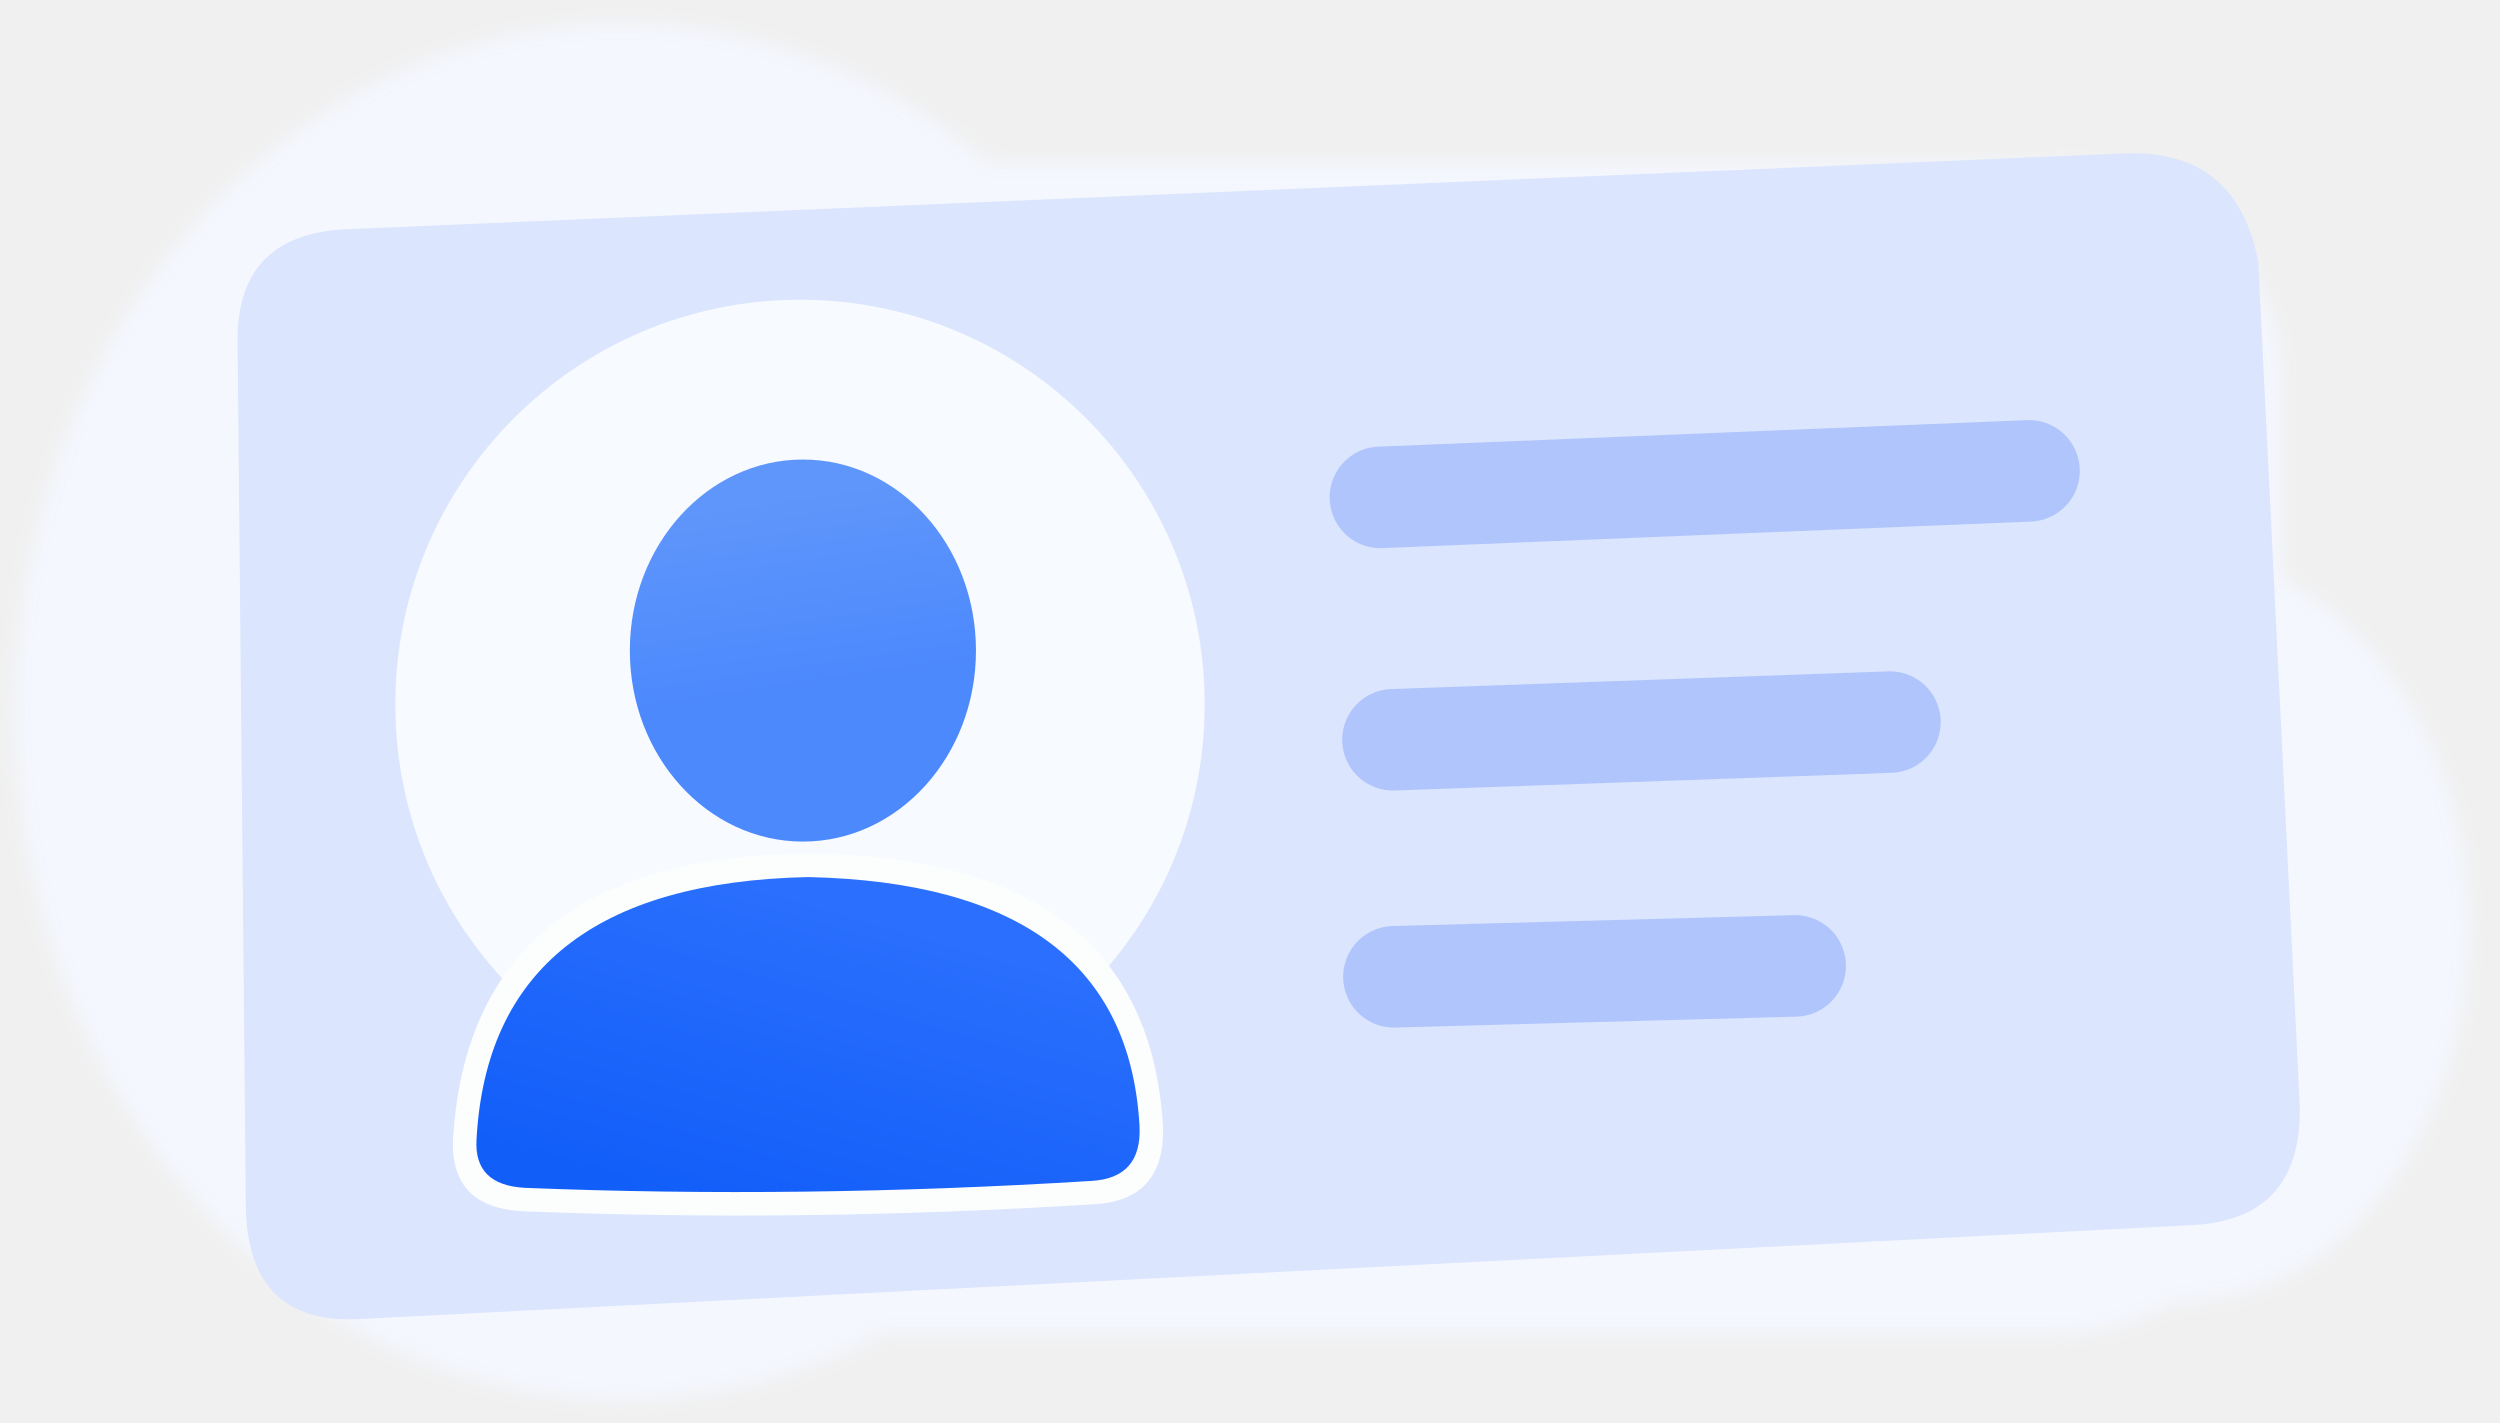
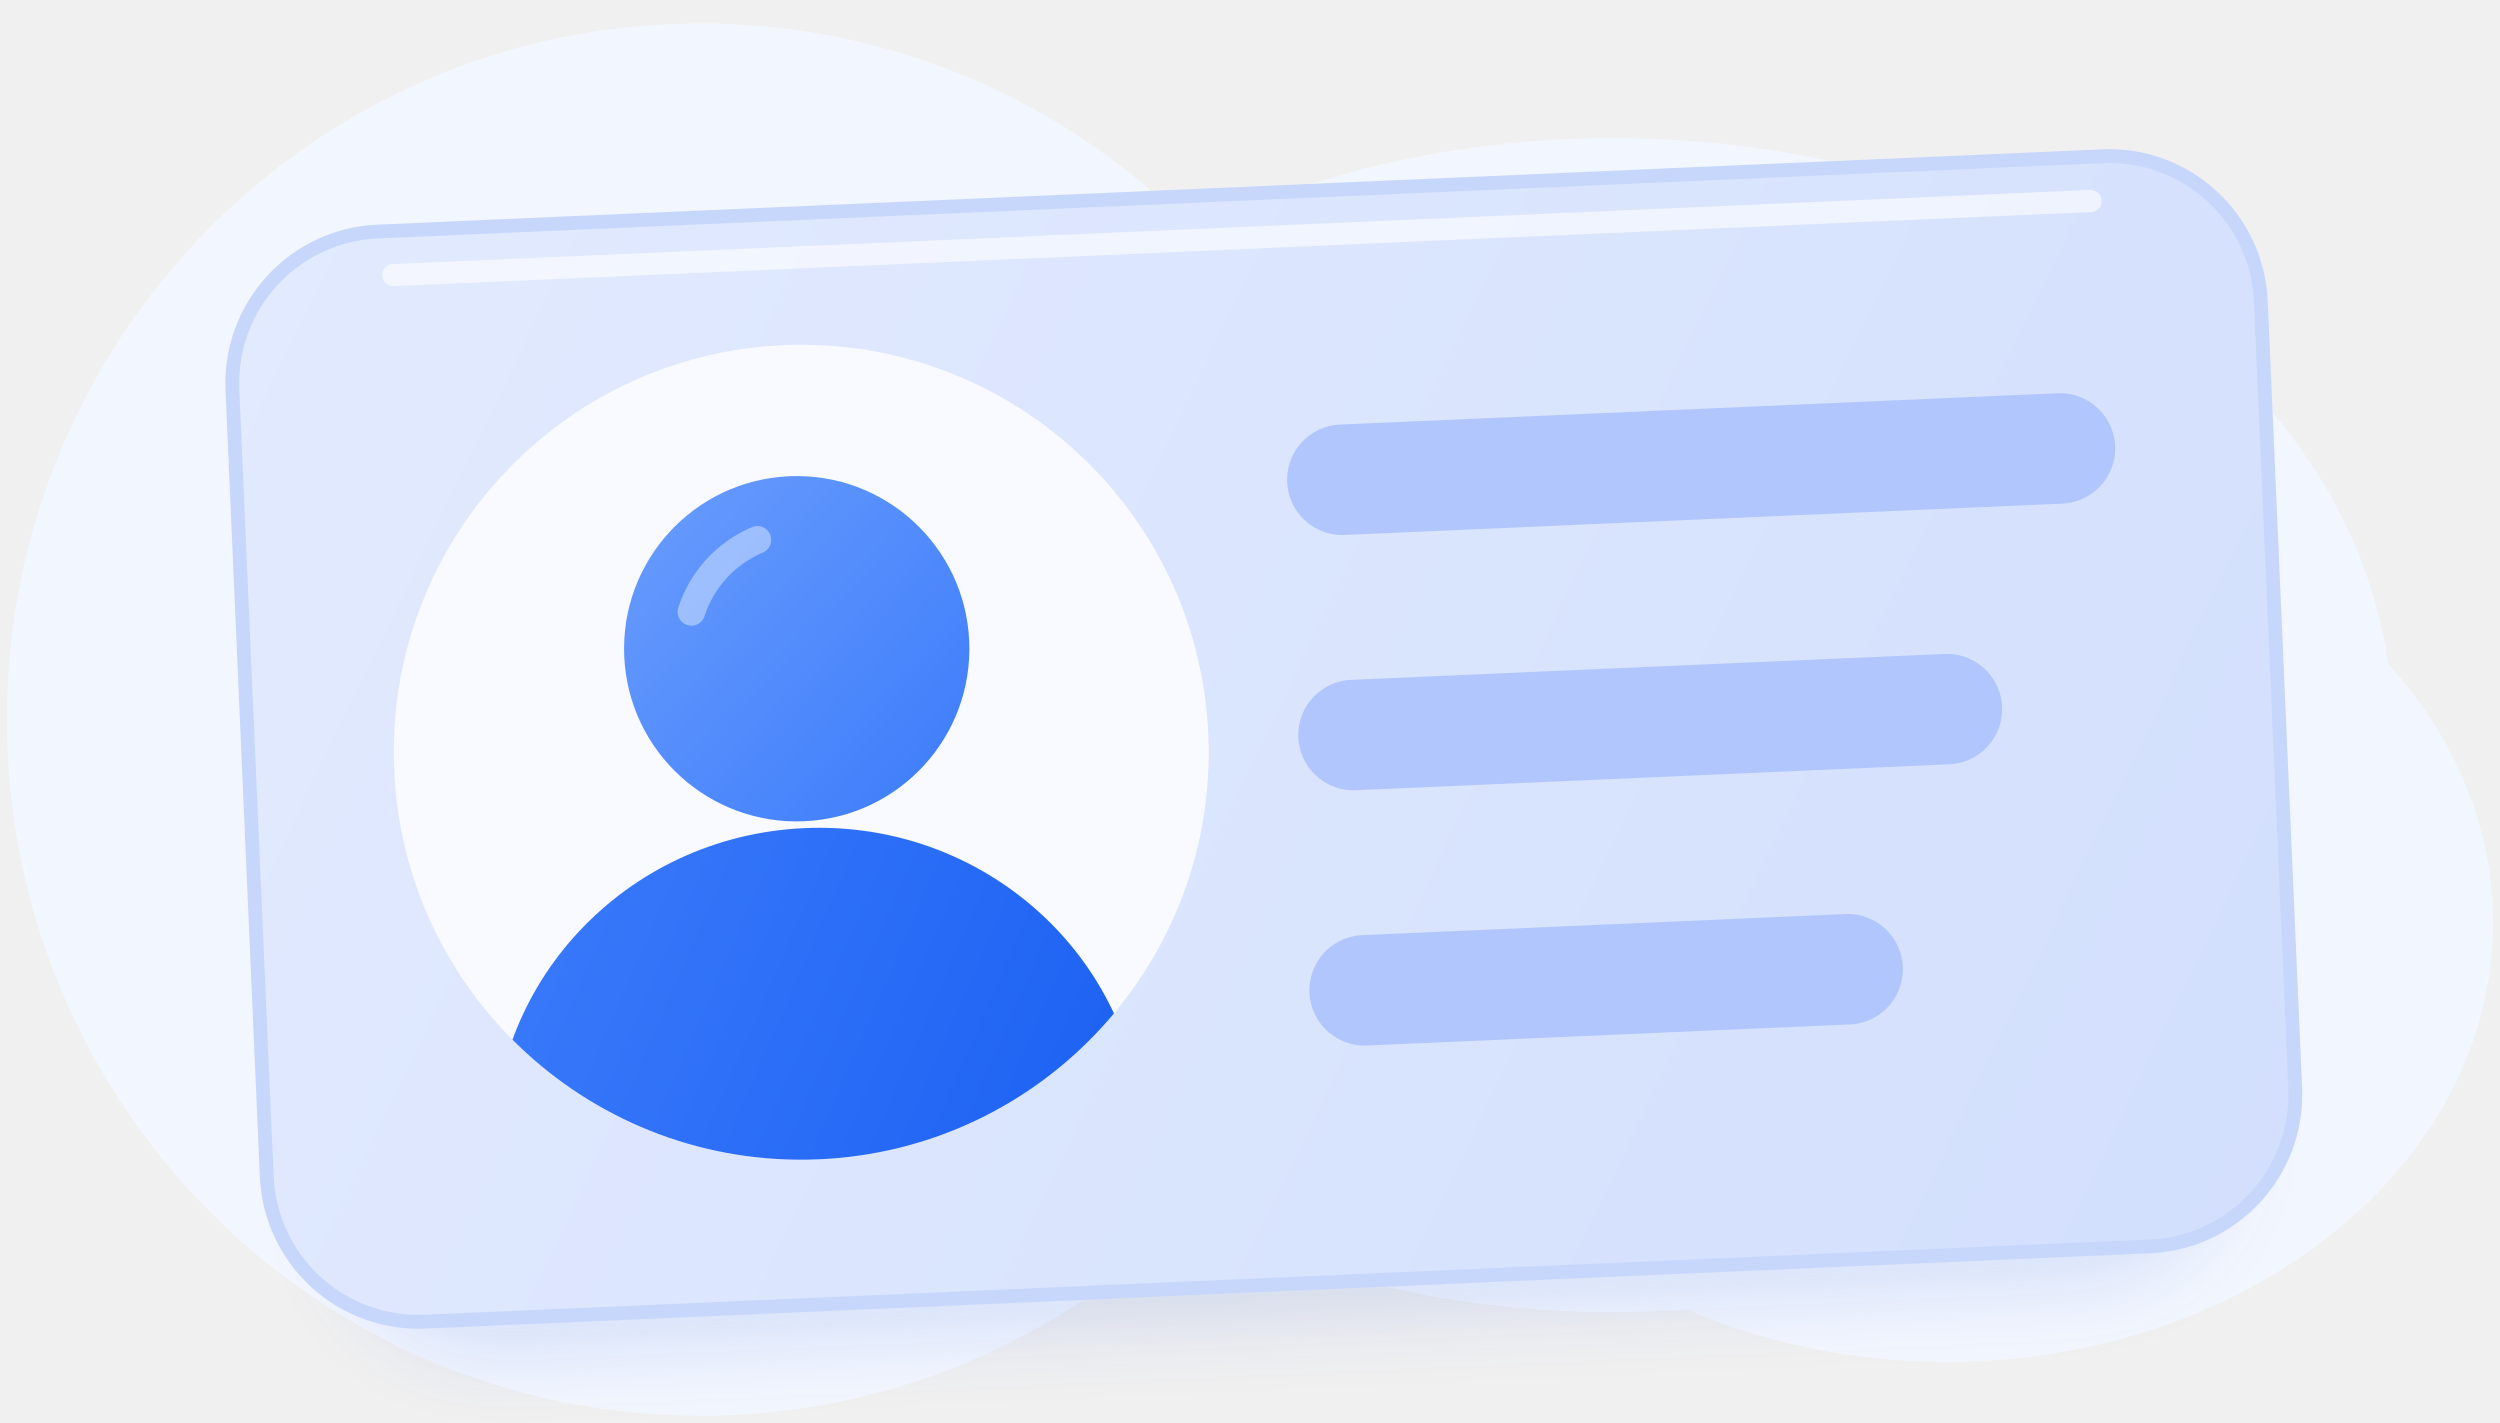
<svg xmlns="http://www.w3.org/2000/svg" viewBox="0 0 181 103" width="181" height="103">
  <defs>
-     <filter id="sfuma-alone" x="-30%" y="-30%" width="160%" height="160%">
-       <feGaussianBlur stdDeviation="0.6" />
+     <filter id="sfuma-ombra" filterUnits="userSpaceOnUse" x="0" y="0" width="181" height="103">
+       <feGaussianBlur stdDeviation="2.5" />
    </filter>
-     <linearGradient id="blu-testa" gradientUnits="userSpaceOnUse" x1="-2.05" y1="37.92" x2="1.14" y2="59.34">
-       <stop offset="0.305" stop-color="#5F96FB" />
-       <stop offset="0.953" stop-color="#4C89FD" />
+     <linearGradient id="carta-luce" gradientUnits="userSpaceOnUse" x1="18" y1="14" x2="165" y2="93">
+       <stop offset="0" stop-color="#E2EAFE" />
+       <stop offset="1" stop-color="#D2DFFD" />
    </linearGradient>
-     <linearGradient id="blu-busto" gradientUnits="userSpaceOnUse" x1="66.14" y1="64.9" x2="58.94" y2="89.7">
-       <stop offset="0.088" stop-color="#2A6FFD" />
-       <stop offset="1" stop-color="#125EF9" />
+     <linearGradient id="testa-luce" gradientUnits="userSpaceOnUse" x1="45.5" y1="33" x2="70.5" y2="58">
+       <stop offset="0" stop-color="#6A9DFD" />
+       <stop offset="1" stop-color="#3B7BFB" />
    </linearGradient>
+     <linearGradient id="busto-luce" gradientUnits="userSpaceOnUse" x1="34.5" y1="63" x2="81.5" y2="86">
+       <stop offset="0" stop-color="#3B7BFB" />
+       <stop offset="1" stop-color="#1A5FF2" />
+     </linearGradient>
+     <clipPath id="foto-taglio">
+       <circle cx="58" cy="53" r="29.5" />
+     </clipPath>
  </defs>
-   <g id="nuvola" fill="#F4F7FE" filter="url(#sfuma-alone)">
-     <ellipse id="nuvola-sinistra" cx="45.06" cy="51.53" rx="43.93" ry="49.76" />
-     <rect id="nuvola-centro" x="20.13" y="11.81" width="145.09" height="84.7" rx="16.12" />
-     <ellipse id="nuvola-destra" cx="157.87" cy="67.24" rx="20.83" ry="26.94" />
+   <g id="nuvola" fill="#F2F6FE">
+     <ellipse cx="50.7" cy="52.1" rx="50.2" ry="50.4" />
+     <ellipse cx="140.9" cy="66.8" rx="39.6" ry="31.8" />
+     <ellipse cx="116.8" cy="52.5" rx="56.4" ry="42.5" />
  </g>
-   <g id="tessera">
-     <path id="tessera-fondo" d="M25 16.6 L154 11.1 Q162 10.9 163.5 19 L166.5 80 Q166.7 88.3 158.7 88.7 L26 95.5 Q18 95.9 17.8 87.5 L17.2 24.6 Q17.2 17 25 16.6 Z" fill="#DBE5FE" />
-     <circle id="foto-cerchio" cx="57.92" cy="51" r="29.3" fill="#F7FAFE" />
-     <g id="righe" stroke="#B0C5FC" stroke-width="7.35" stroke-linecap="round" fill="none">
-       <path id="riga-1" fill="none" d="M99.94 36.01 L146.9 34.09" />
-       <path id="riga-2" fill="none" d="M100.85 53.56 L136.83 52.28" />
-       <path id="riga-3" fill="none" d="M100.92 70.72 L129.97 69.93" />
+   <g id="tessera" transform="rotate(-2.5 91.5 53.5)">
+     <path id="tessera-ombra" d="M34 22 L149 22 C155.08 22 160 26.92 160 33 L160 85 C160 91.08 155.08 96 149 96 L34 96 C27.92 96 23 91.08 23 85 L23 33 C23 26.92 27.92 22 34 22 Z" fill="#1D4ED8" opacity="0.12" filter="url(#sfuma-ombra)" />
+     <path id="tessera-carta" d="M29 14 L154 14 C160.08 14 165 18.92 165 25 L165 82 C165 88.08 160.08 93 154 93 L29 93 C22.92 93 18 88.08 18 82 L18 25 C18 18.92 22.92 14 29 14 Z" fill="url(#carta-luce)" stroke="#C7D7FB" stroke-width="1" />
+     <path id="tessera-riflesso" d="M30 17.2 H153" stroke="#FFFFFF" stroke-opacity="0.6" stroke-width="1.6" stroke-linecap="round" />
+     <g id="profilo">
+       <circle id="foto" cx="58" cy="53" r="29.5" fill="#F8FAFF" />
+       <g clip-path="url(#foto-taglio)">
+         <path id="profilo-busto" d="M34.5 81.5 A23.5 23 0 0 1 81.5 81.5 C81.5 83.99 79.49 86 77 86 H39 C36.51 86 34.5 83.99 34.5 81.5 Z" fill="url(#busto-luce)" />
+       </g>
+       <circle id="profilo-testa" cx="58" cy="45.5" r="12.5" fill="url(#testa-luce)" />
+       <path id="profilo-riflesso" d="M50.5 42.5 A8.5 8.5 0 0 1 55.5 37.5" stroke="#FFFFFF" stroke-opacity="0.4" stroke-width="2" stroke-linecap="round" fill="none" />
+     </g>
+     <g id="righe">
+       <path id="riga-1" d="M98 35 L150 35" stroke="#B1C6FC" stroke-width="8" stroke-linecap="round" fill="none" />
+       <path id="riga-2" d="M98 53.5 L141 53.5" stroke="#B1C6FC" stroke-width="8" stroke-linecap="round" fill="none" />
+       <path id="riga-3" d="M98 72 L133 72" stroke="#B1C6FC" stroke-width="8" stroke-linecap="round" fill="none" />
    </g>
  </g>
-   <g id="persona">
-     <path id="busto-alone" d="M32.8 82.5 Q34 62 58.5 61.8 Q83 62 84.2 81.5 Q84.4 87 79 87.2 Q58 88.5 38 87.7 Q32.6 87.5 32.8 82.5 Z" fill="#FCFEFE" />
-     <ellipse id="testa" cx="58.13" cy="47.1" rx="12.53" ry="13.83" fill="url(#blu-testa)" />
-     <path id="busto" d="M34.5 82.5 Q35.5 64 58.5 63.5 Q81.5 64 82.5 81.5 Q82.7 85.3 79 85.5 Q58 86.8 38 86 Q34.3 85.8 34.5 82.5 Z" fill="url(#blu-busto)" />
-   </g>
</svg>
